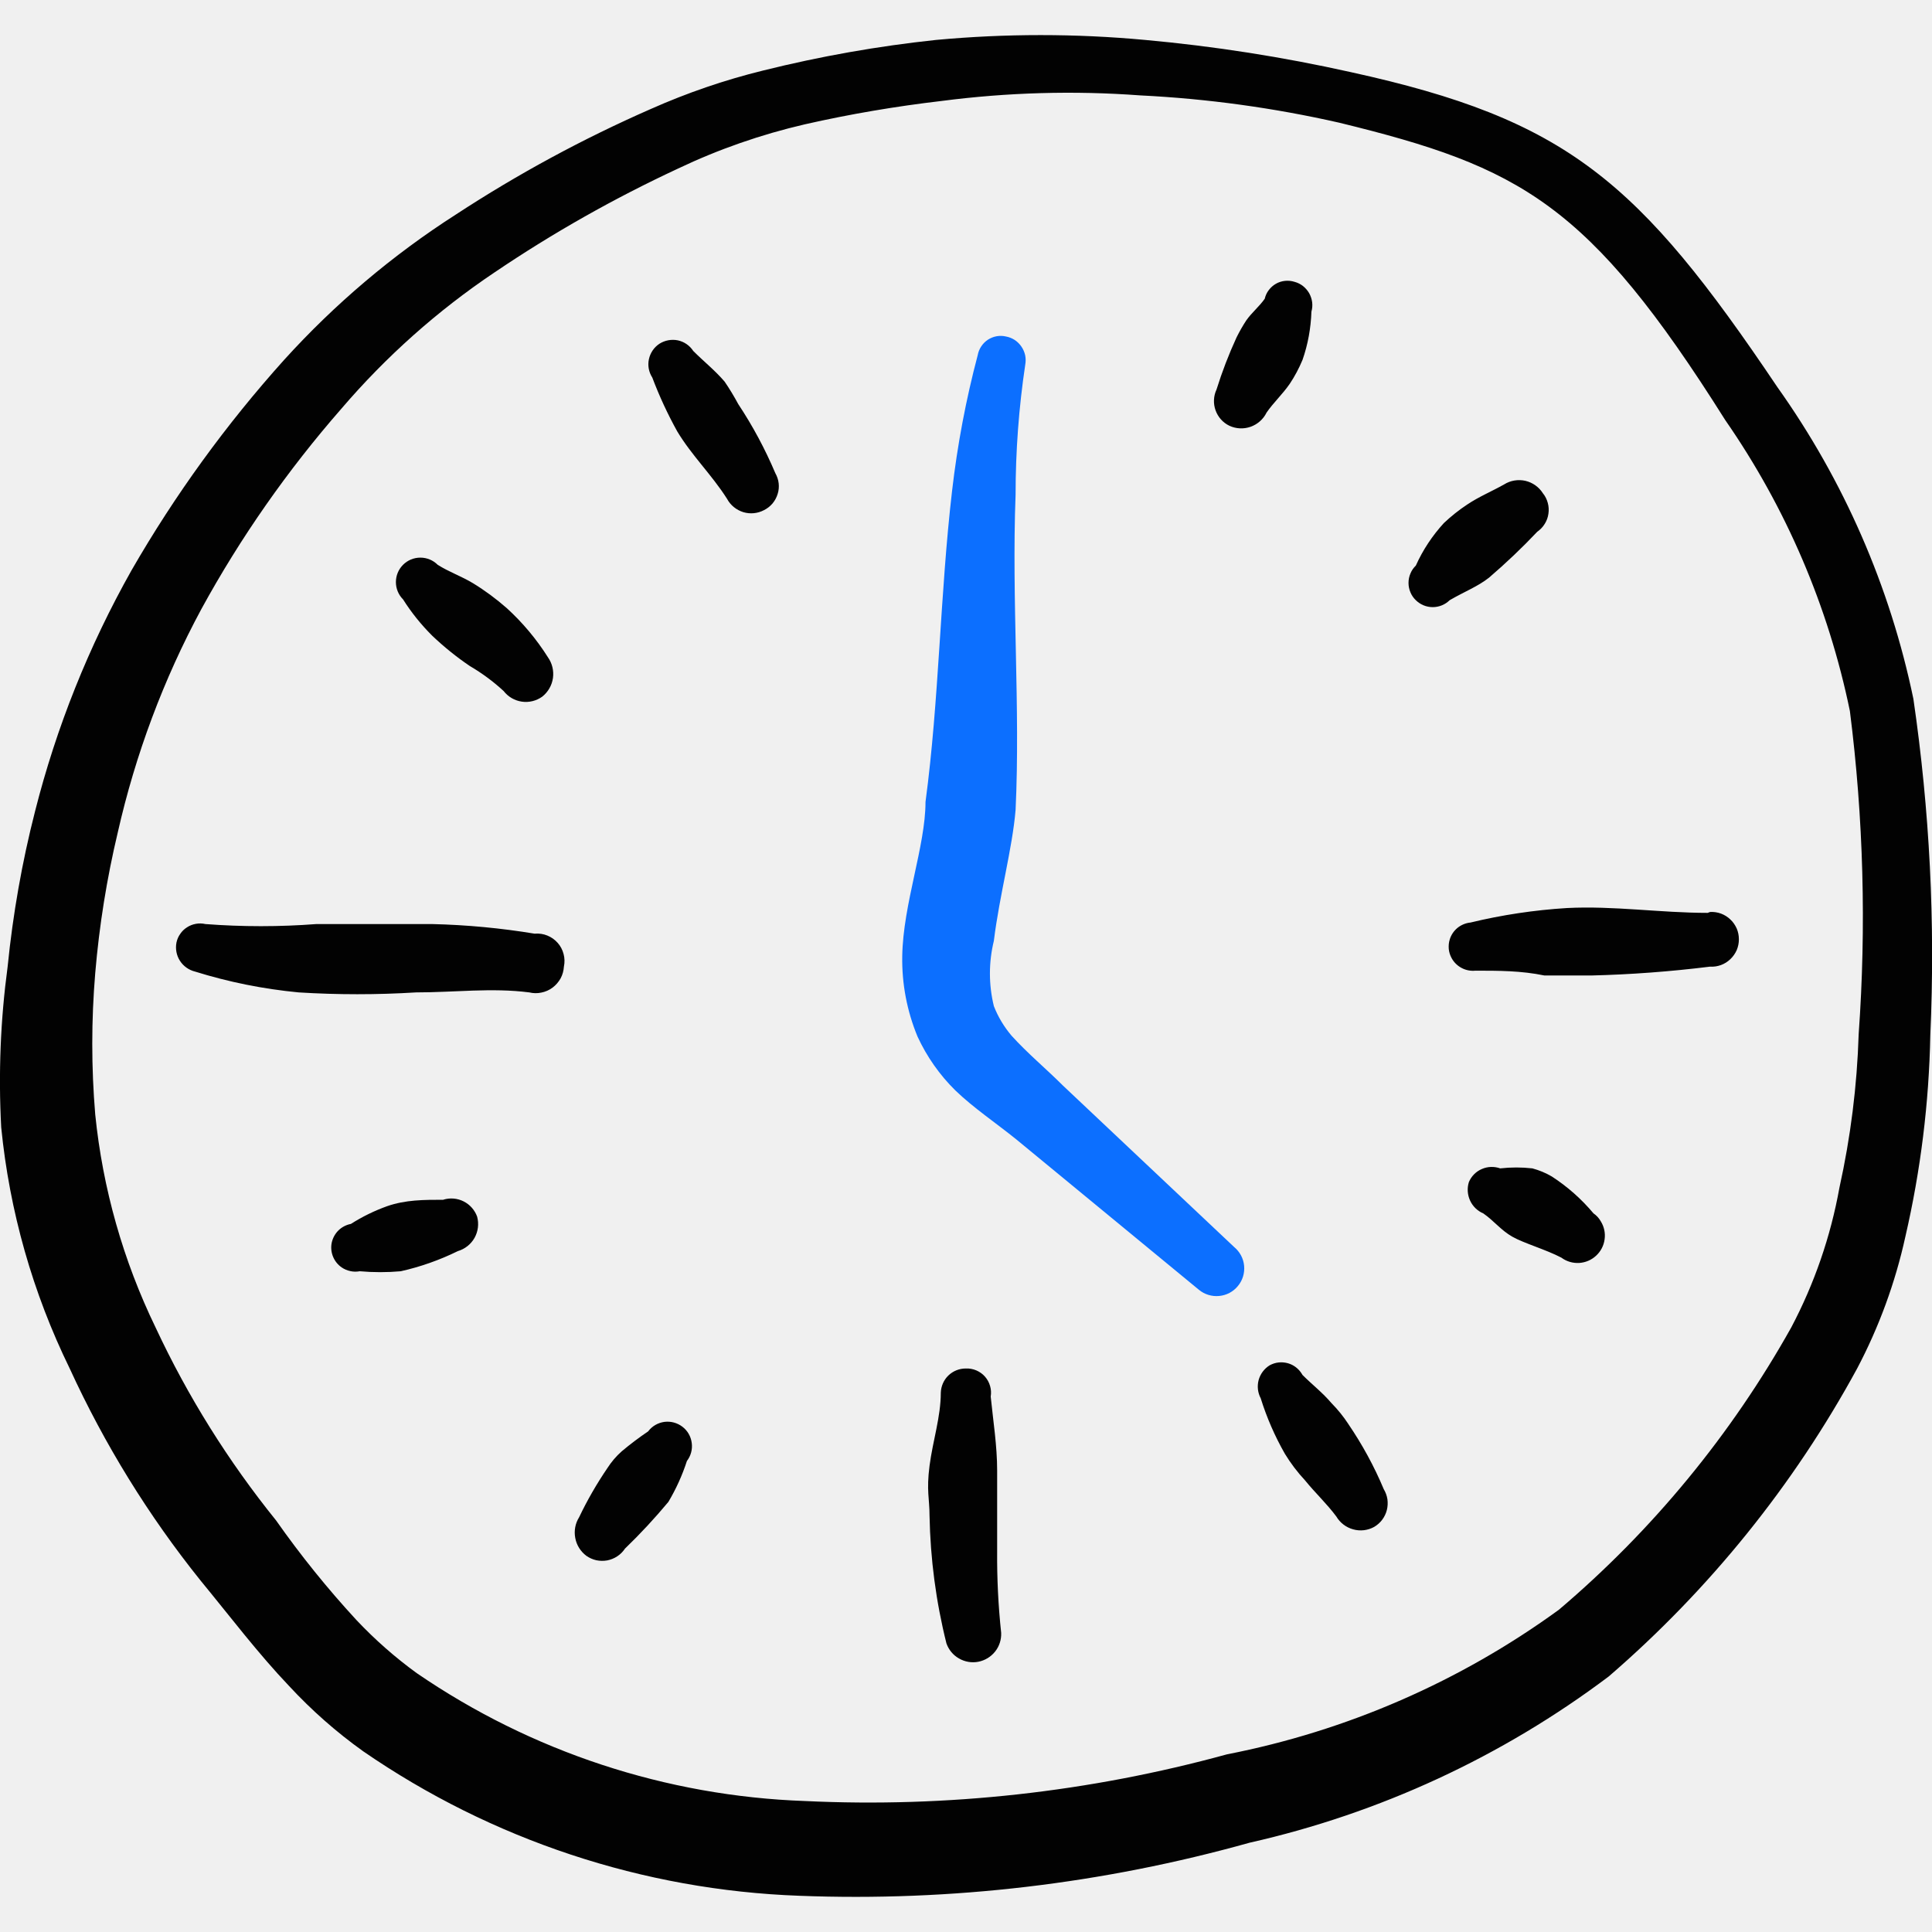
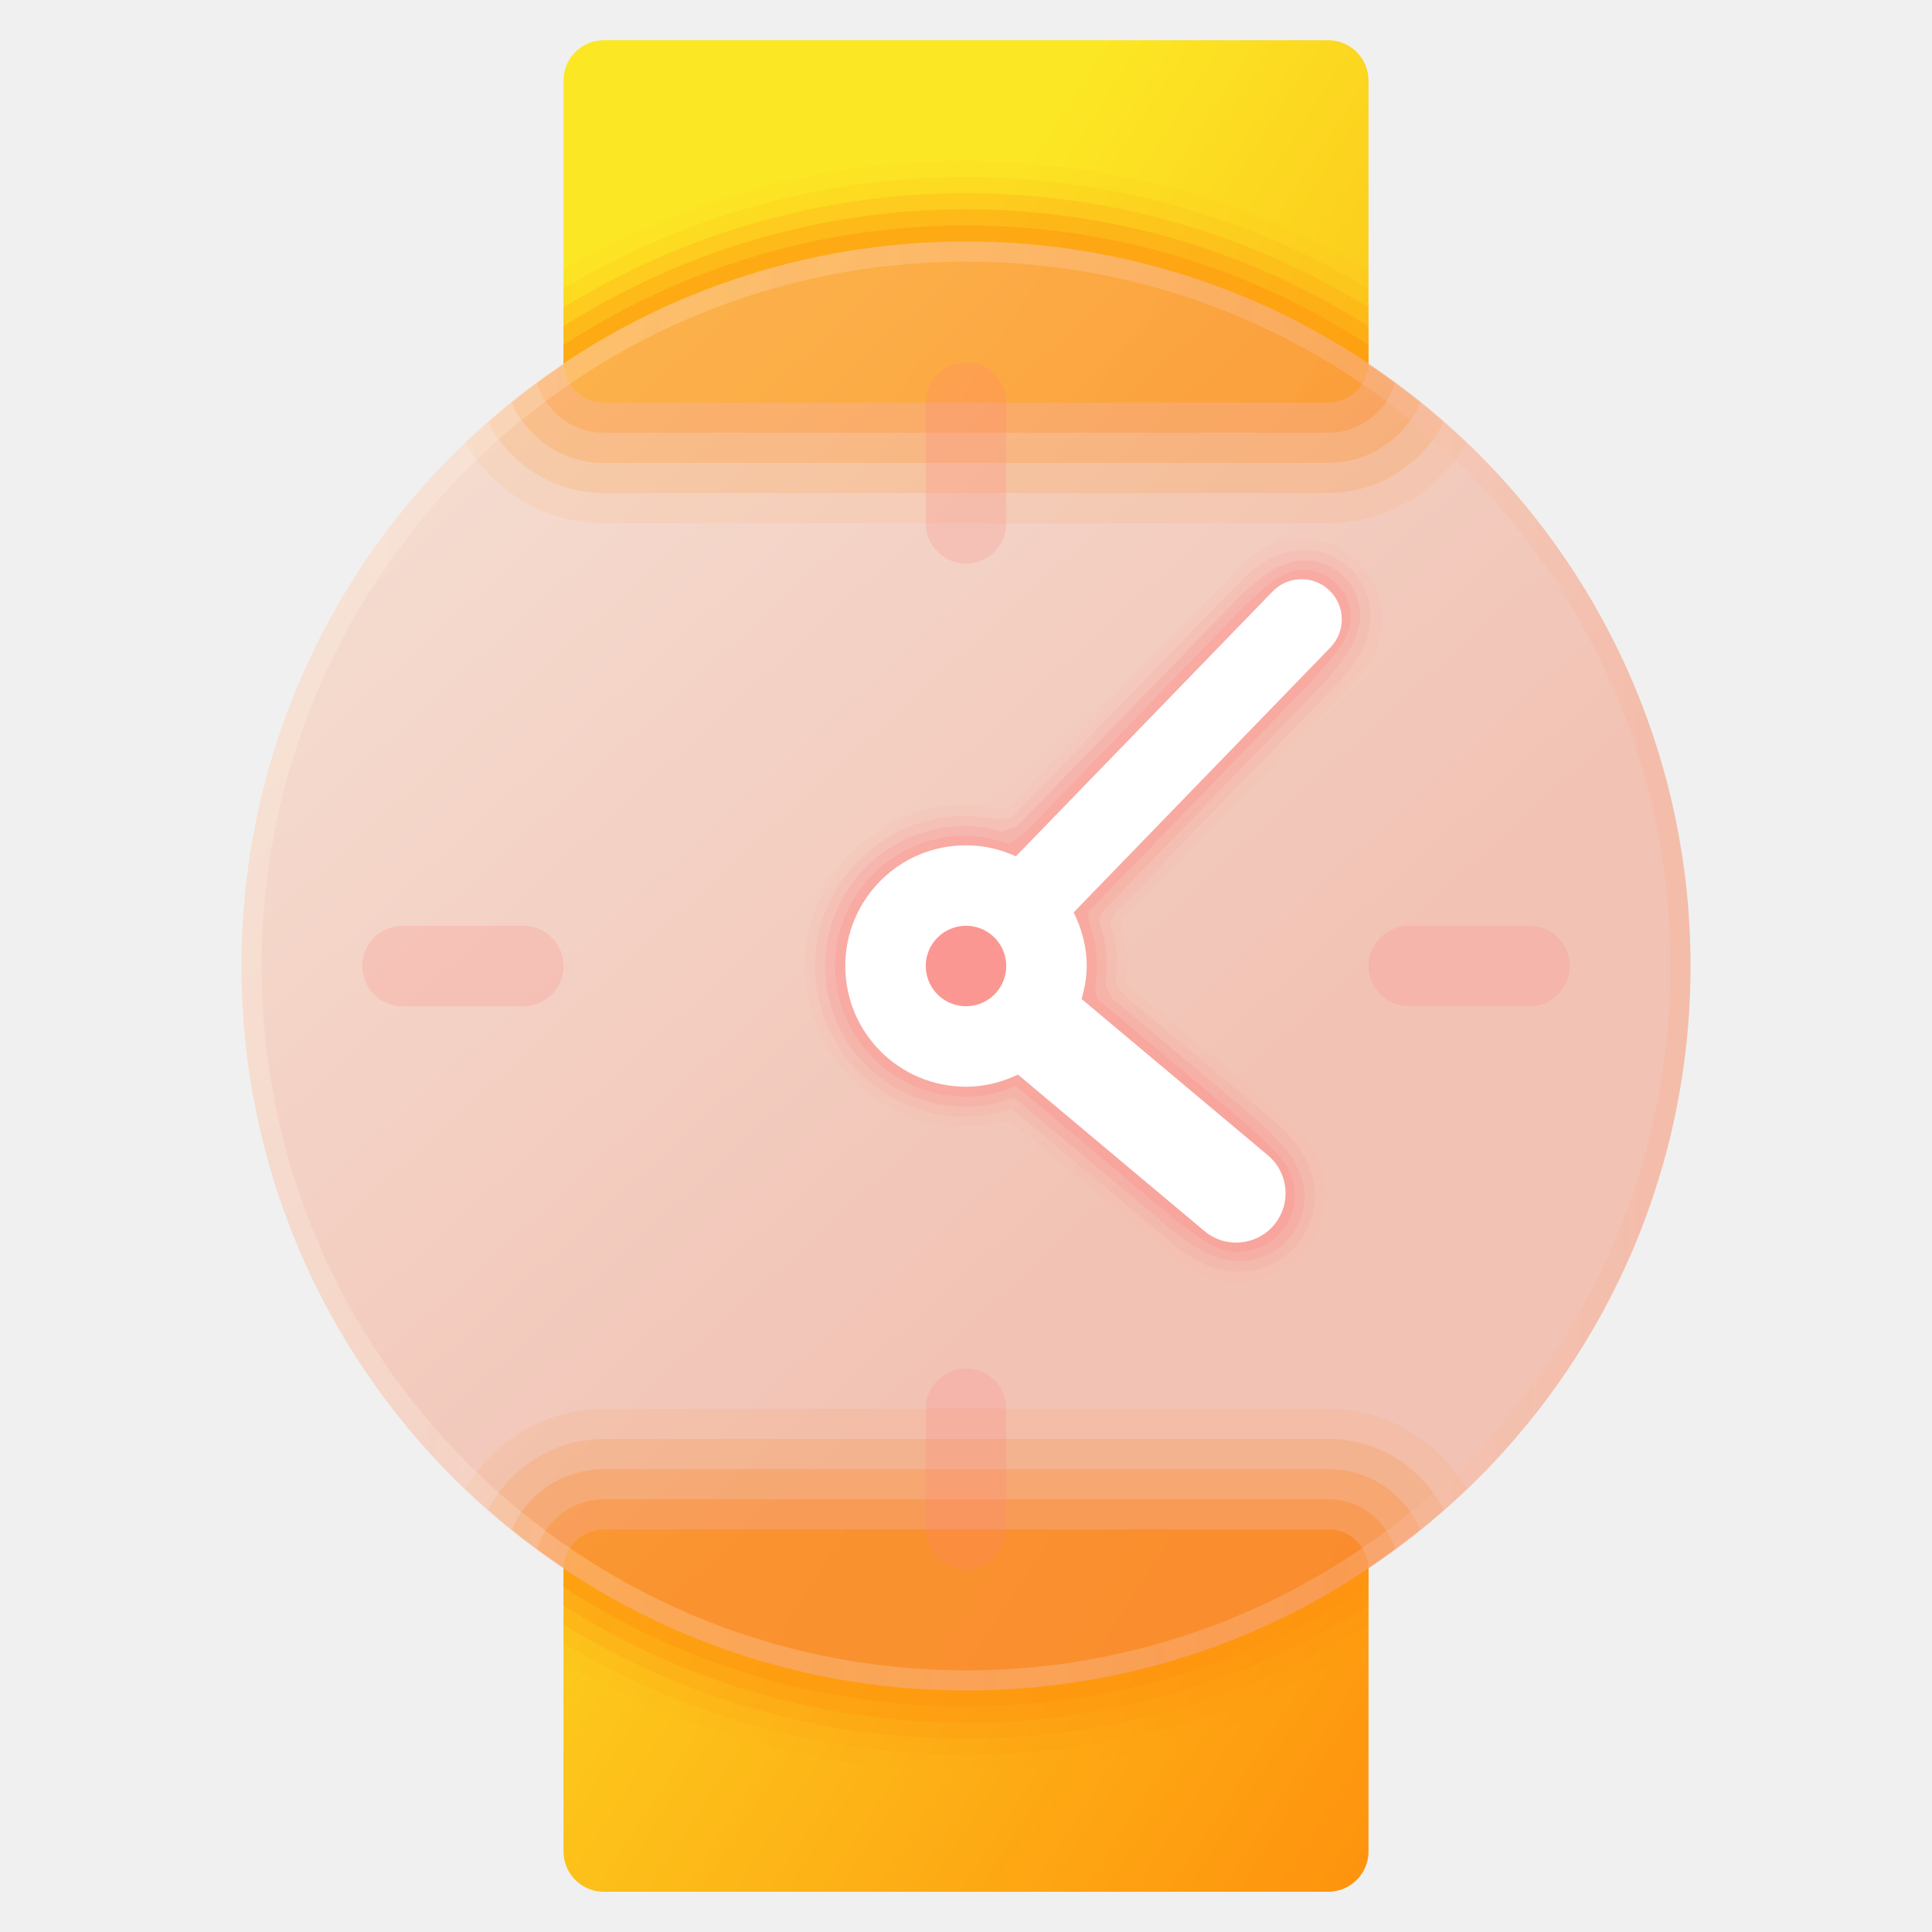
- <svg xmlns="http://www.w3.org/2000/svg" width="24" height="24" viewBox="0 0 24 24" fill="none">
-   <g clip-path="url(#clip0_58_8)">
-     <path d="M23.769 8.683C23.48 7.289 22.905 5.97 22.08 4.81C20.354 2.243 19.465 1.485 16.78 0.896C15.938 0.708 15.084 0.574 14.224 0.496C13.361 0.416 12.492 0.416 11.628 0.496C10.903 0.573 10.187 0.7 9.48 0.876C9 0.994 8.534 1.154 8.082 1.355C7.241 1.724 6.435 2.16 5.666 2.663C4.877 3.168 4.159 3.776 3.53 4.47C2.808 5.273 2.172 6.15 1.633 7.086C1.103 8.027 0.7 9.033 0.435 10.08C0.273 10.713 0.16 11.357 0.095 12.007C0.006 12.67 -0.021 13.336 0.015 14.004C0.118 15.045 0.406 16.06 0.866 17C1.298 17.942 1.844 18.828 2.493 19.636C2.863 20.086 3.202 20.535 3.591 20.944C3.87 21.245 4.176 21.515 4.51 21.754C6.109 22.856 7.989 23.48 9.93 23.55C11.817 23.623 13.703 23.4 15.522 22.891C17.139 22.526 18.66 21.822 19.985 20.825C21.235 19.746 22.281 18.451 23.07 17C23.342 16.484 23.544 15.933 23.669 15.363C23.859 14.541 23.963 13.701 23.979 12.857C24.042 11.462 23.971 10.065 23.769 8.683ZM23.089 12.847C23.069 13.49 22.989 14.126 22.85 14.754C22.741 15.36 22.539 15.946 22.251 16.491C21.506 17.822 20.529 19.009 19.366 19.996C18.139 20.889 16.731 21.502 15.242 21.793C13.536 22.261 11.767 22.457 10 22.373C8.275 22.312 6.602 21.761 5.178 20.785C4.908 20.589 4.657 20.368 4.428 20.125C4.068 19.735 3.735 19.322 3.43 18.888C2.836 18.152 2.333 17.348 1.933 16.491C1.53 15.66 1.276 14.764 1.183 13.845C1.134 13.26 1.134 12.674 1.183 12.088C1.233 11.498 1.326 10.916 1.463 10.341C1.682 9.373 2.031 8.439 2.502 7.565C2.989 6.675 3.572 5.842 4.239 5.079C4.795 4.429 5.436 3.858 6.146 3.382C6.871 2.892 7.63 2.463 8.423 2.094C8.927 1.854 9.456 1.67 10 1.544C10.56 1.417 11.126 1.321 11.698 1.254C12.515 1.148 13.341 1.124 14.164 1.185C14.997 1.226 15.826 1.34 16.64 1.525C18.886 2.074 19.735 2.523 21.432 5.219C22.187 6.307 22.713 7.536 22.98 8.833C23.149 10.164 23.185 11.509 23.089 12.847Z" fill="#020202" />
-     <path d="M13.205 13.486C12.995 13.276 12.765 13.086 12.566 12.866C12.473 12.756 12.398 12.632 12.346 12.498C12.281 12.232 12.281 11.954 12.346 11.688C12.416 11.12 12.576 10.541 12.616 10.061C12.676 8.783 12.566 7.455 12.616 6.147C12.616 5.605 12.656 5.066 12.736 4.53C12.743 4.491 12.743 4.451 12.735 4.413C12.726 4.374 12.711 4.338 12.688 4.305C12.666 4.273 12.638 4.245 12.605 4.223C12.572 4.202 12.535 4.187 12.496 4.18C12.458 4.171 12.418 4.17 12.38 4.177C12.341 4.184 12.305 4.199 12.272 4.22C12.239 4.242 12.211 4.27 12.19 4.302C12.168 4.335 12.153 4.371 12.146 4.41C11.999 4.964 11.893 5.528 11.827 6.097C11.677 7.385 11.667 8.693 11.497 9.961C11.497 10.511 11.218 11.229 11.208 11.878C11.202 12.221 11.267 12.561 11.398 12.877C11.513 13.126 11.672 13.353 11.868 13.546C12.097 13.766 12.367 13.946 12.626 14.155L14.893 16.022C14.963 16.08 15.054 16.108 15.145 16.099C15.235 16.091 15.319 16.047 15.377 15.976C15.436 15.906 15.463 15.816 15.455 15.725C15.447 15.634 15.402 15.55 15.332 15.492L13.205 13.486Z" fill="#0C6FFF" />
-     <path d="M12.387 19.267V18.269C12.387 17.959 12.337 17.649 12.307 17.349C12.314 17.305 12.312 17.26 12.299 17.217C12.287 17.174 12.265 17.134 12.235 17.1C12.206 17.067 12.169 17.041 12.127 17.023C12.086 17.006 12.042 16.998 11.997 17C11.916 17 11.839 17.031 11.781 17.087C11.723 17.143 11.69 17.22 11.687 17.3C11.687 17.6 11.587 17.9 11.547 18.209C11.507 18.518 11.547 18.618 11.547 18.828C11.557 19.363 11.627 19.896 11.757 20.415C11.785 20.494 11.84 20.561 11.913 20.602C11.985 20.644 12.071 20.659 12.153 20.643C12.235 20.627 12.309 20.582 12.361 20.517C12.414 20.451 12.44 20.369 12.437 20.285C12.401 19.947 12.384 19.607 12.387 19.267ZM21.213 11.34C20.623 11.34 20.045 11.25 19.465 11.28C19.061 11.305 18.66 11.365 18.267 11.46C18.208 11.466 18.152 11.489 18.106 11.526C18.06 11.564 18.026 11.614 18.009 11.671C17.997 11.709 17.994 11.749 17.997 11.788C18.001 11.828 18.013 11.866 18.032 11.901C18.06 11.953 18.103 11.996 18.156 12.024C18.208 12.052 18.268 12.064 18.327 12.058C18.617 12.058 18.897 12.058 19.186 12.118H19.765C20.259 12.106 20.752 12.069 21.243 12.008C21.289 12.011 21.335 12.004 21.379 11.988C21.422 11.972 21.462 11.947 21.495 11.915C21.529 11.883 21.555 11.845 21.574 11.803C21.592 11.76 21.601 11.715 21.601 11.668C21.601 11.622 21.592 11.576 21.574 11.534C21.555 11.492 21.529 11.453 21.495 11.422C21.462 11.39 21.422 11.365 21.379 11.349C21.335 11.333 21.289 11.326 21.243 11.329L21.213 11.34ZM6.645 11.599C6.222 11.529 5.796 11.489 5.367 11.479H3.93C3.471 11.514 3.011 11.514 2.552 11.479C2.513 11.47 2.473 11.469 2.434 11.476C2.395 11.483 2.357 11.497 2.324 11.519C2.29 11.54 2.261 11.568 2.239 11.601C2.216 11.633 2.2 11.67 2.192 11.709C2.177 11.787 2.192 11.868 2.235 11.935C2.278 12.002 2.345 12.05 2.422 12.069C2.842 12.2 3.271 12.286 3.71 12.328C4.195 12.358 4.681 12.358 5.168 12.328C5.647 12.328 6.106 12.268 6.575 12.328C6.625 12.34 6.676 12.341 6.726 12.33C6.776 12.32 6.824 12.299 6.865 12.268C6.905 12.238 6.939 12.198 6.964 12.154C6.988 12.109 7.002 12.059 7.005 12.008C7.016 11.956 7.015 11.902 7.001 11.851C6.988 11.8 6.963 11.752 6.928 11.713C6.893 11.673 6.849 11.642 6.8 11.622C6.751 11.602 6.698 11.594 6.645 11.598M5.367 7.895C5.514 8.035 5.67 8.161 5.837 8.274C5.987 8.362 6.127 8.465 6.256 8.584C6.311 8.655 6.392 8.703 6.482 8.716C6.571 8.729 6.662 8.707 6.736 8.654C6.808 8.597 6.856 8.514 6.869 8.423C6.882 8.332 6.859 8.239 6.806 8.164C6.664 7.939 6.492 7.734 6.296 7.555C6.165 7.44 6.025 7.336 5.876 7.245C5.726 7.155 5.577 7.105 5.437 7.016C5.38 6.959 5.303 6.927 5.222 6.927C5.141 6.927 5.064 6.959 5.007 7.016C4.95 7.073 4.918 7.15 4.918 7.231C4.918 7.312 4.95 7.389 5.007 7.446C5.11 7.609 5.23 7.758 5.367 7.895ZM9.171 5.02C9.119 4.924 9.063 4.83 9.001 4.74C8.881 4.6 8.742 4.49 8.612 4.36C8.568 4.292 8.499 4.245 8.421 4.228C8.342 4.212 8.26 4.227 8.192 4.27C8.125 4.314 8.078 4.383 8.061 4.462C8.044 4.54 8.059 4.622 8.103 4.69C8.19 4.92 8.293 5.143 8.413 5.359C8.593 5.659 8.842 5.898 9.032 6.197C9.074 6.276 9.147 6.335 9.233 6.362C9.319 6.388 9.411 6.379 9.491 6.337C9.531 6.317 9.567 6.289 9.596 6.255C9.625 6.22 9.647 6.18 9.66 6.137C9.674 6.094 9.678 6.049 9.673 6.004C9.668 5.959 9.653 5.916 9.631 5.877C9.504 5.577 9.351 5.292 9.171 5.02ZM15.731 5.129C15.821 4.999 15.931 4.899 16.021 4.769C16.084 4.675 16.137 4.575 16.181 4.469C16.248 4.276 16.284 4.076 16.291 3.871C16.302 3.833 16.305 3.793 16.3 3.754C16.295 3.715 16.282 3.677 16.263 3.642C16.243 3.608 16.217 3.578 16.186 3.553C16.155 3.529 16.119 3.511 16.081 3.501C16.043 3.489 16.003 3.485 15.963 3.489C15.923 3.493 15.885 3.505 15.85 3.525C15.815 3.545 15.785 3.572 15.761 3.604C15.737 3.635 15.72 3.672 15.711 3.711C15.641 3.811 15.551 3.881 15.481 3.981C15.437 4.048 15.397 4.119 15.361 4.191C15.264 4.402 15.181 4.618 15.112 4.839C15.074 4.92 15.07 5.013 15.1 5.097C15.13 5.181 15.191 5.25 15.272 5.289C15.354 5.327 15.448 5.332 15.534 5.302C15.62 5.272 15.691 5.21 15.732 5.129M18.497 7.176C18.707 6.996 18.907 6.806 19.096 6.606C19.133 6.58 19.165 6.547 19.189 6.508C19.213 6.47 19.229 6.427 19.235 6.382C19.242 6.337 19.239 6.291 19.227 6.247C19.215 6.203 19.195 6.162 19.166 6.127C19.117 6.049 19.038 5.994 18.949 5.973C18.859 5.953 18.764 5.968 18.686 6.017C18.526 6.107 18.377 6.167 18.227 6.267C18.124 6.335 18.027 6.412 17.937 6.497C17.793 6.654 17.675 6.832 17.588 7.026C17.559 7.054 17.536 7.087 17.521 7.124C17.505 7.161 17.497 7.201 17.497 7.241C17.497 7.281 17.505 7.321 17.521 7.358C17.536 7.395 17.559 7.428 17.588 7.456C17.644 7.511 17.719 7.542 17.798 7.542C17.877 7.542 17.952 7.511 18.008 7.456C18.198 7.346 18.358 7.286 18.497 7.176ZM19.276 14.614C19.201 14.57 19.12 14.537 19.036 14.514C18.903 14.499 18.769 14.499 18.636 14.514C18.562 14.488 18.48 14.49 18.408 14.522C18.335 14.553 18.278 14.611 18.247 14.684C18.223 14.76 18.229 14.842 18.262 14.914C18.295 14.986 18.354 15.043 18.427 15.074C18.557 15.164 18.647 15.284 18.787 15.363C18.927 15.443 19.206 15.523 19.396 15.623C19.459 15.67 19.537 15.693 19.616 15.689C19.695 15.684 19.769 15.653 19.827 15.599C19.885 15.546 19.923 15.473 19.933 15.395C19.944 15.317 19.927 15.238 19.885 15.171C19.863 15.132 19.832 15.098 19.795 15.073C19.646 14.895 19.471 14.74 19.276 14.614ZM16.75 17.69C16.689 17.597 16.618 17.509 16.54 17.43C16.43 17.3 16.3 17.2 16.18 17.08C16.151 17.028 16.108 16.985 16.055 16.957C16.003 16.93 15.943 16.919 15.884 16.925C15.844 16.929 15.806 16.942 15.771 16.961C15.704 17.003 15.656 17.068 15.635 17.144C15.615 17.22 15.624 17.3 15.661 17.37C15.736 17.61 15.836 17.84 15.961 18.059C16.033 18.177 16.116 18.287 16.211 18.389C16.341 18.549 16.481 18.678 16.6 18.838C16.646 18.916 16.721 18.974 16.809 18.998C16.896 19.023 16.99 19.012 17.07 18.968C17.109 18.945 17.143 18.915 17.17 18.879C17.197 18.843 17.217 18.802 17.228 18.758C17.239 18.714 17.241 18.669 17.235 18.624C17.228 18.579 17.212 18.537 17.189 18.498C17.07 18.214 16.922 17.943 16.749 17.689M8.053 17.78C7.939 17.857 7.829 17.94 7.723 18.029C7.654 18.09 7.594 18.161 7.544 18.239C7.412 18.433 7.295 18.636 7.194 18.848C7.146 18.924 7.129 19.016 7.146 19.105C7.162 19.194 7.212 19.273 7.284 19.327C7.321 19.353 7.363 19.372 7.408 19.382C7.452 19.391 7.498 19.392 7.543 19.384C7.588 19.375 7.63 19.358 7.668 19.333C7.706 19.308 7.739 19.275 7.764 19.237C7.954 19.054 8.134 18.86 8.303 18.657C8.398 18.497 8.475 18.328 8.533 18.149C8.582 18.085 8.604 18.005 8.593 17.925C8.583 17.845 8.542 17.773 8.478 17.724C8.414 17.675 8.334 17.653 8.254 17.663C8.174 17.674 8.102 17.715 8.053 17.779M5.507 14.904C5.267 14.904 5.037 14.904 4.808 14.984C4.65 15.041 4.5 15.114 4.359 15.204C4.301 15.215 4.247 15.243 4.205 15.284C4.163 15.325 4.134 15.378 4.121 15.436C4.109 15.493 4.114 15.553 4.136 15.608C4.158 15.663 4.195 15.71 4.244 15.744C4.276 15.766 4.313 15.782 4.352 15.79C4.39 15.799 4.43 15.799 4.469 15.792C4.639 15.807 4.809 15.807 4.978 15.792C5.223 15.737 5.461 15.653 5.687 15.542C5.775 15.516 5.85 15.457 5.895 15.377C5.94 15.296 5.951 15.202 5.927 15.113C5.897 15.031 5.837 14.963 5.759 14.924C5.681 14.885 5.591 14.877 5.507 14.903" fill="#020202" />
+ <svg xmlns="http://www.w3.org/2000/svg" baseProfile="basic" viewBox="0 0 48 48">
+   <g>
+     <path d="M0,48v-48h48v48z" fill="none" />
+     <g>
+       <path fill="#fe910d" d="M24,6c-3.997,0-7.679,1.313-10.662,3.52c0.223,0.71,0.879,1.23,1.662,1.23h18 c0.783,0,1.439-0.519,1.662-1.23C31.679,7.313,27.997,6,24,6z" opacity=".4" />
+       <path fill="#fe910d" d="M24,6c-4.281,0-8.202,1.504-11.287,4.002C13.1,10.883,13.978,11.5,15,11.5h18 c1.022,0,1.9-0.617,2.287-1.498C32.202,7.504,28.281,6,24,6z" opacity=".3" />
+       <path fill="#fe910d" d="M24,6c-4.554,0-8.706,1.697-11.872,4.489C12.67,11.53,13.747,12.25,15,12.25h18 c1.253,0,2.33-0.72,2.872-1.761C32.706,7.697,28.554,6,24,6z" opacity=".2" />
+       <path fill="#fe910d" d="M24,6c-4.832,0-9.206,1.915-12.435,5.016C12.261,12.197,13.533,13,15,13h18 c1.467,0,2.739-0.803,3.435-1.984C33.206,7.915,28.832,6,24,6z" opacity=".1" />
+       <path fill="#fe910d" d="M24,42c3.997,0,7.679-1.313,10.662-3.52c-0.223-0.71-0.879-1.23-1.662-1.23H15 c-0.783,0-1.439,0.519-1.662,1.23C16.321,40.687,20.003,42,24,42z" opacity=".4" />
+       <path fill="#fe910d" d="M24,42c4.281,0,8.202-1.504,11.287-4.002C34.9,37.117,34.022,36.5,33,36.5H15 c-1.022,0-1.9,0.617-2.287,1.498C15.798,40.496,19.719,42,24,42z" opacity=".3" />
+       <path fill="#fe910d" d="M24,42c4.554,0,8.706-1.697,11.872-4.489C35.33,36.47,34.253,35.75,33,35.75H15 c-1.253,0-2.33,0.72-2.872,1.761C15.294,40.303,19.446,42,24,42z" opacity=".2" />
+       <path fill="#fe910d" d="M24,42c4.832,0,9.206-1.915,12.435-5.016C35.739,35.803,34.467,35,33,35H15 c-1.467,0-2.739,0.803-3.435,1.984C14.794,40.085,19.168,42,24,42z" opacity=".1" />
+       <linearGradient id="VwtdzeqZ5_bHBbEz-hqjCa" x1="61.055" x2="15.901" y1="47.926" y2="18.771" gradientUnits="userSpaceOnUse">
+         <stop offset="0" stop-color="#ff6201" />
+         <stop offset=".162" stop-color="#ff7105" />
+         <stop offset=".473" stop-color="#fe980f" />
+         <stop offset=".898" stop-color="#fcd720" />
+         <stop offset="1" stop-color="#fce724" />
+       </linearGradient>
+       <path fill="url(#VwtdzeqZ5_bHBbEz-hqjCa)" d="M33,10H15c-0.552,0-1-0.448-1-1V2c0-0.552,0.448-1,1-1h18c0.552,0,1,0.448,1,1v7 C34,9.552,33.552,10,33,10z M33,38H15c-0.552,0-1,0.448-1,1v7c0,0.552,0.448,1,1,1h18c0.552,0,1-0.448,1-1v-7 C34,38.448,33.552,38,33,38z" />
+       <path fill="#fe910d" d="M34,39c0-0.552-0.448-1-1-1H15c-0.552,0-1,0.448-1,1v0.43 c2.881,1.871,6.31,2.969,10,2.969s7.119-1.098,10-2.969V39z" opacity=".4" />
+       <path fill="#fe910d" d="M34,39c0-0.552-0.448-1-1-1H15c-0.552,0-1,0.448-1,1v0.896 c2.899,1.829,6.322,2.904,10,2.904s7.101-1.075,10-2.904V39z" opacity=".3" />
+       <path fill="#fe910d" d="M34,39c0-0.552-0.448-1-1-1H15c-0.552,0-1,0.448-1,1v1.362 c2.916,1.788,6.333,2.838,10,2.838s7.084-1.05,10-2.838V39z" opacity=".2" />
+       <path fill="#fe910d" d="M34,39c0-0.552-0.448-1-1-1H15c-0.552,0-1,0.448-1,1v1.828 c2.932,1.749,6.344,2.772,10,2.772s7.068-1.024,10-2.772V39z" opacity=".1" />
+       <path fill="#fe910d" d="M34,39c0-0.552-0.448-1-1-1H15c-0.552,0-1,0.448-1,1v2.294 C16.946,43.004,20.355,44,24,44s7.054-0.996,10-2.706V39z" opacity=".05" />
+       <path fill="#fe910d" d="M14,9c0,0.552,0.448,1,1,1h18c0.552,0,1-0.448,1-1V8.57C31.119,6.698,27.69,5.6,24,5.6 S16.881,6.698,14,8.57V9z" opacity=".4" />
+       <path fill="#fe910d" d="M14,9c0,0.552,0.448,1,1,1h18c0.552,0,1-0.448,1-1V8.104 C31.101,6.275,27.678,5.2,24,5.2s-7.101,1.075-10,2.904V9z" opacity=".3" />
+       <path fill="#fe910d" d="M14,9c0,0.552,0.448,1,1,1h18c0.552,0,1-0.448,1-1V7.638C31.084,5.85,27.667,4.8,24,4.8 s-7.084,1.05-10,2.838V9z" opacity=".2" />
+       <path fill="#fe910d" d="M14,9c0,0.552,0.448,1,1,1h18c0.552,0,1-0.448,1-1V7.172 C31.068,5.424,27.656,4.4,24,4.4s-7.068,1.024-10,2.772V9z" opacity=".1" />
+       <path fill="#fe910d" d="M14,9c0,0.552,0.448,1,1,1h18c0.552,0,1-0.448,1-1V6.706C31.054,4.996,27.645,4,24,4 s-7.054,0.996-10,2.706V9z" opacity=".05" />
+       <linearGradient id="VwtdzeqZ5_bHBbEz-hqjCb" x1="28.622" x2="4.321" y1="29.052" y2="2.491" gradientUnits="userSpaceOnUse">
+         <stop offset="0" stop-color="#f4805d" stop-opacity=".4" />
+         <stop offset="1" stop-color="#ffd8bb" stop-opacity=".4" />
+       </linearGradient>
+       <circle cx="24" cy="24" r="18" fill="url(#VwtdzeqZ5_bHBbEz-hqjCb)" />
+       <linearGradient id="VwtdzeqZ5_bHBbEz-hqjCc" x1="8.054" x2="61.987" y1="24" y2="24" gradientUnits="userSpaceOnUse">
+         <stop offset="0" stop-color="ivory" stop-opacity=".2" />
+         <stop offset="1" stop-color="#f4805d" stop-opacity=".4" />
+       </linearGradient>
+       <path fill="url(#VwtdzeqZ5_bHBbEz-hqjCc)" d="M24,6.5c9.65,0,17.5,7.85,17.5,17.5 S33.65,41.5,24,41.5S6.5,33.65,6.5,24S14.35,6.5,24,6.5 M24,6C14.059,6,6,14.059,6,24s8.059,18,18,18s18-8.059,18-18S33.941,6,24,6 L24,6z" />
+       <g>
+         <path fill="#ff7b7b" d="M33.729,13.953L33.729,13.953c-0.793-0.768-2.062-0.746-2.829,0.044l-5.936,6.125 C22.458,19.484,20,21.393,20,24c0,2.653,2.546,4.582,5.095,3.839l4.185,3.512c0.918,0.771,2.326,0.695,3.14-0.274 c0.791-0.943,0.67-2.348-0.275-3.139l-4.172-3.502c0.069-0.576-0.004-1.096-0.133-1.532l5.933-6.122 C34.541,15.988,34.523,14.724,33.729,13.953z" opacity=".05" />
+         <path fill="#ff7b7b" d="M33.554,14.133C33.554,14.133,33.554,14.132,33.554,14.133 c-0.436-0.422-1.045-0.556-1.573-0.406c-0.332,0.039-0.86,0.401-1.109,0.659l-5.771,5.955c-0.115-0.029-0.297,0.019-0.411,0.003 c-2.264-0.468-4.44,1.289-4.44,3.656c0,2.527,2.47,4.356,4.894,3.554l4.073,3.418c0.26,0.218,0.796,0.534,1.117,0.569 c0.659,0.167,1.406-0.042,1.895-0.625c0.455-0.543,0.551-1.268,0.315-1.865c-0.076-0.348-0.534-0.902-0.829-1.148l-3.728-3.129 c0.004-0.015-0.271-0.294-0.263-0.348c0.065-0.517,0.011-1.034-0.142-1.508c-0.009-0.023,0.14-0.212,0.128-0.237l5.642-5.822 c0.271-0.28,0.655-0.888,0.666-1.249C34.124,15.103,33.969,14.535,33.554,14.133z" opacity=".1" />
+         <path fill="#ff7b7b" d="M33.38,14.312C33.38,14.312,33.38,14.311,33.38,14.312 c-0.423-0.41-1.04-0.495-1.52-0.263c-0.221,0.026-0.85,0.553-1.016,0.724l-5.607,5.785c-0.077-0.019-0.289,0.106-0.365,0.096 C22.684,20.032,20.5,21.712,20.5,24c0,2.401,2.395,4.131,4.692,3.268l3.961,3.324c0.173,0.145,0.829,0.606,1.043,0.63 c0.613,0.257,1.369,0.094,1.84-0.467c0.449-0.535,0.49-1.276,0.159-1.82c-0.051-0.232-0.717-0.903-0.913-1.068l-3.668-3.079 c0.009-0.031-0.158-0.266-0.143-0.374c0.06-0.459,0.027-0.972-0.151-1.484c-0.018-0.047,0.067-0.205,0.043-0.254l5.564-5.741 c0.181-0.187,0.76-0.926,0.767-1.167C33.895,15.298,33.789,14.708,33.38,14.312z" opacity=".15" />
+         <path fill="#ff7b7b" d="M33.206,14.492C33.206,14.491,33.206,14.491,33.206,14.492 c-0.41-0.397-1.035-0.435-1.467-0.121c-0.111,0.013-0.84,0.705-0.923,0.79l-5.442,5.615c-0.038-0.01-0.28,0.193-0.318,0.188 C22.942,20.189,20.75,21.792,20.75,24c0,2.275,2.319,3.905,4.491,2.983l3.849,3.229c0.087,0.073,0.863,0.679,0.97,0.691 c0.566,0.347,1.331,0.231,1.785-0.309c0.442-0.527,0.429-1.285,0.004-1.775c-0.025-0.116-0.899-0.905-0.997-0.988l-3.608-3.028 c0.013-0.046-0.046-0.238-0.022-0.401c0.055-0.4,0.042-0.91-0.16-1.46c-0.027-0.07-0.005-0.197-0.042-0.271l5.486-5.661 c0.09-0.093,0.866-0.964,0.869-1.084C33.667,15.493,33.609,14.882,33.206,14.492z" opacity=".2" />
+         <path fill="#ff7b7b" d="M33.032,14.671c-0.397-0.384-1.03-0.374-1.414,0.022l-6.379,6.582 C23.2,20.345,21,21.872,21,24c0,2.149,2.243,3.679,4.29,2.698l4.633,3.887c0.52,0.436,1.294,0.368,1.73-0.151 c0.436-0.52,0.368-1.294-0.151-1.73l-4.629-3.884c0.049-0.172,0.351-1.052-0.198-2.151l6.38-6.583 C33.439,15.688,33.429,15.055,33.032,14.671z" opacity=".4" />
+       </g>
+       <path fill="#fff" d="M33.032,14.671c-0.397-0.384-1.03-0.374-1.414,0.022l-6.379,6.582C24.861,21.102,24.443,21,24,21 c-1.657,0-3,1.343-3,3s1.343,3,3,3c0.464,0,0.898-0.114,1.29-0.302l4.633,3.887c0.52,0.436,1.294,0.368,1.73-0.151 c0.436-0.52,0.368-1.294-0.151-1.73l-4.629-3.884C26.947,24.557,27,24.286,27,24c0-0.481-0.124-0.929-0.325-1.332l6.38-6.583 C33.439,15.688,33.429,15.055,33.032,14.671z M24,25c-0.552,0-1-0.448-1-1c0-0.552,0.448-1,1-1c0.552,0,1,0.448,1,1 C25,24.552,24.552,25,24,25z" />
+       <path fill="#ff7b7b" d="M13,25h-3c-0.552,0-1-0.448-1-1v0c0-0.552,0.448-1,1-1h3c0.552,0,1,0.448,1,1v0 C14,24.552,13.552,25,13,25z" opacity=".2" />
+       <path fill="#ff7b7b" d="M38,25h-3c-0.552,0-1-0.448-1-1v0c0-0.552,0.448-1,1-1h3c0.552,0,1,0.448,1,1v0 C39,24.552,38.552,25,38,25z" opacity=".2" />
+       <path fill="#ff7b7b" d="M25,35v3c0,0.552-0.448,1-1,1h0c-0.552,0-1-0.448-1-1v-3c0-0.552,0.448-1,1-1h0 C24.552,34,25,34.448,25,35z" opacity=".2" />
+       <path fill="#ff7b7b" d="M25,10v3c0,0.552-0.448,1-1,1h0c-0.552,0-1-0.448-1-1v-3c0-0.552,0.448-1,1-1h0 C24.552,9,25,9.448,25,10z" opacity=".2" />
+     </g>
  </g>
-   <defs>
-     <clipPath id="clip0_58_8">
-       <rect width="24" height="24" fill="white" />
-     </clipPath>
-   </defs>
</svg>
